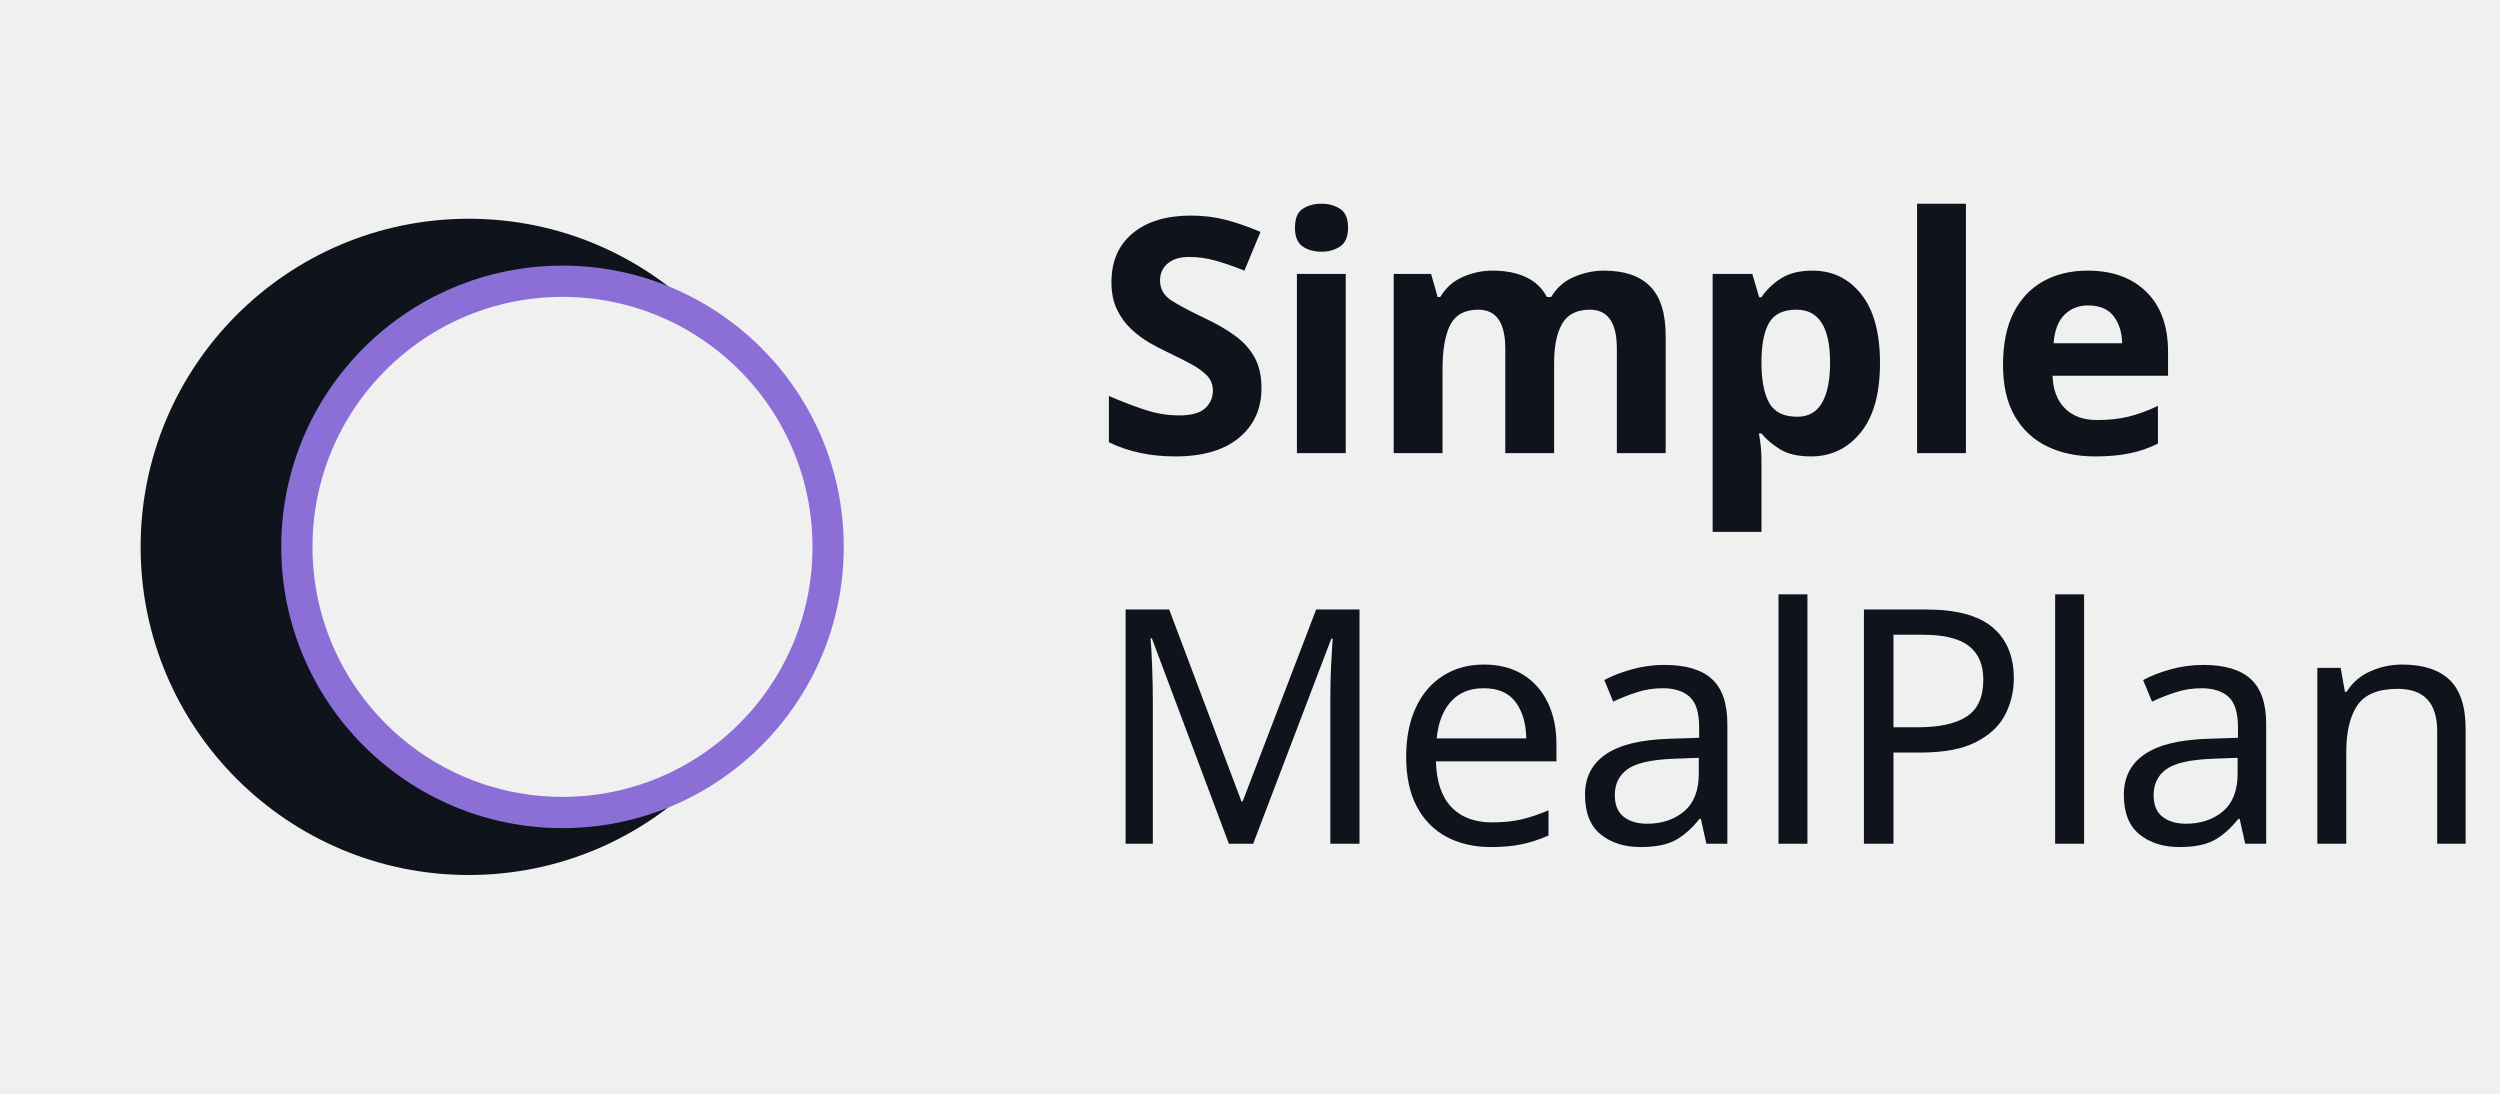
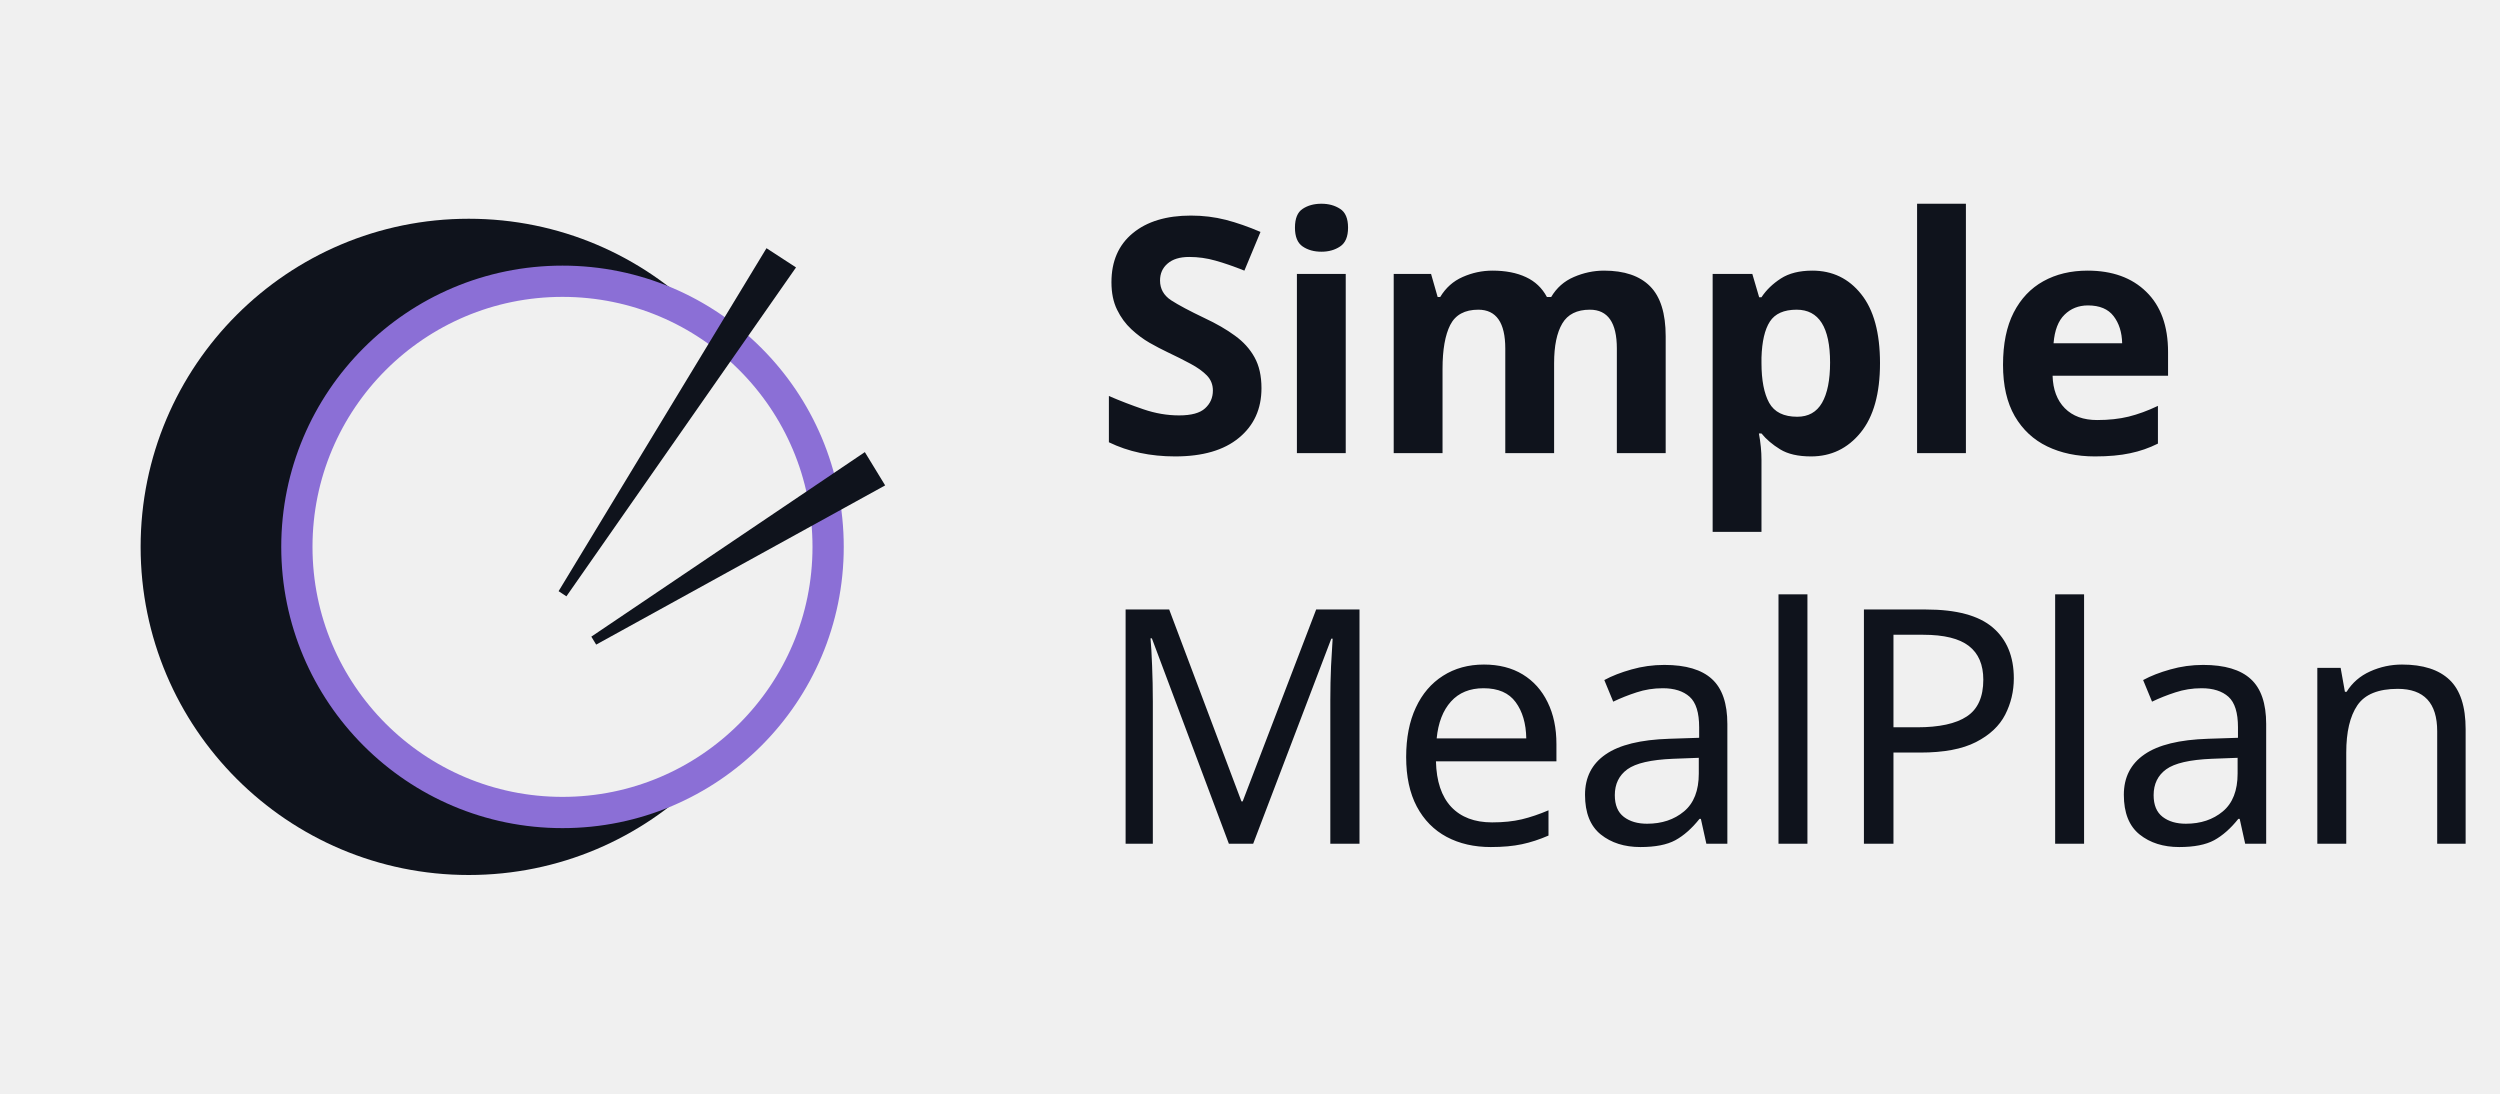
<svg xmlns="http://www.w3.org/2000/svg" viewBox="0 0 320 140" role="img" aria-label="SimpleMealPlan">
  <defs>
    <mask id="lhm-light">
-       <rect width="100" height="100" fill="#fff" />
+       <rect width="110" height="100" fill="#fff" />
      <circle cx="62" cy="50" r="34" fill="#000" />
    </mask>
  </defs>
  <g transform="translate(10 20)">
    <circle fill="#0f131c" cx="50" cy="50" r="42" mask="url(#lhm-light)" />
    <circle stroke="#8b6fd6" cx="62" cy="50" r="34" fill="none" stroke-width="4" />
+     <g fill="#0f131c" stroke="none">
+       <polygon points="62.50,56.33 91.89,14.23 88.11,11.77 61.50,55.67" />
+       <polygon points="66.31,62.51 103.30,42.13 100.70,37.87 65.69,61.49" />
+     </g>
  </g>
  <g transform="translate(140 0)" font-family="'Inter Tight', ui-sans-serif, system-ui, sans-serif" fill="#0f131c" style="letter-spacing:-0.01em">
    <text x="0" y="58" font-size="42" font-weight="600">Simple</text>
    <text x="0" y="108" font-size="42" font-weight="300">MealPlan</text>
  </g>
</svg>
